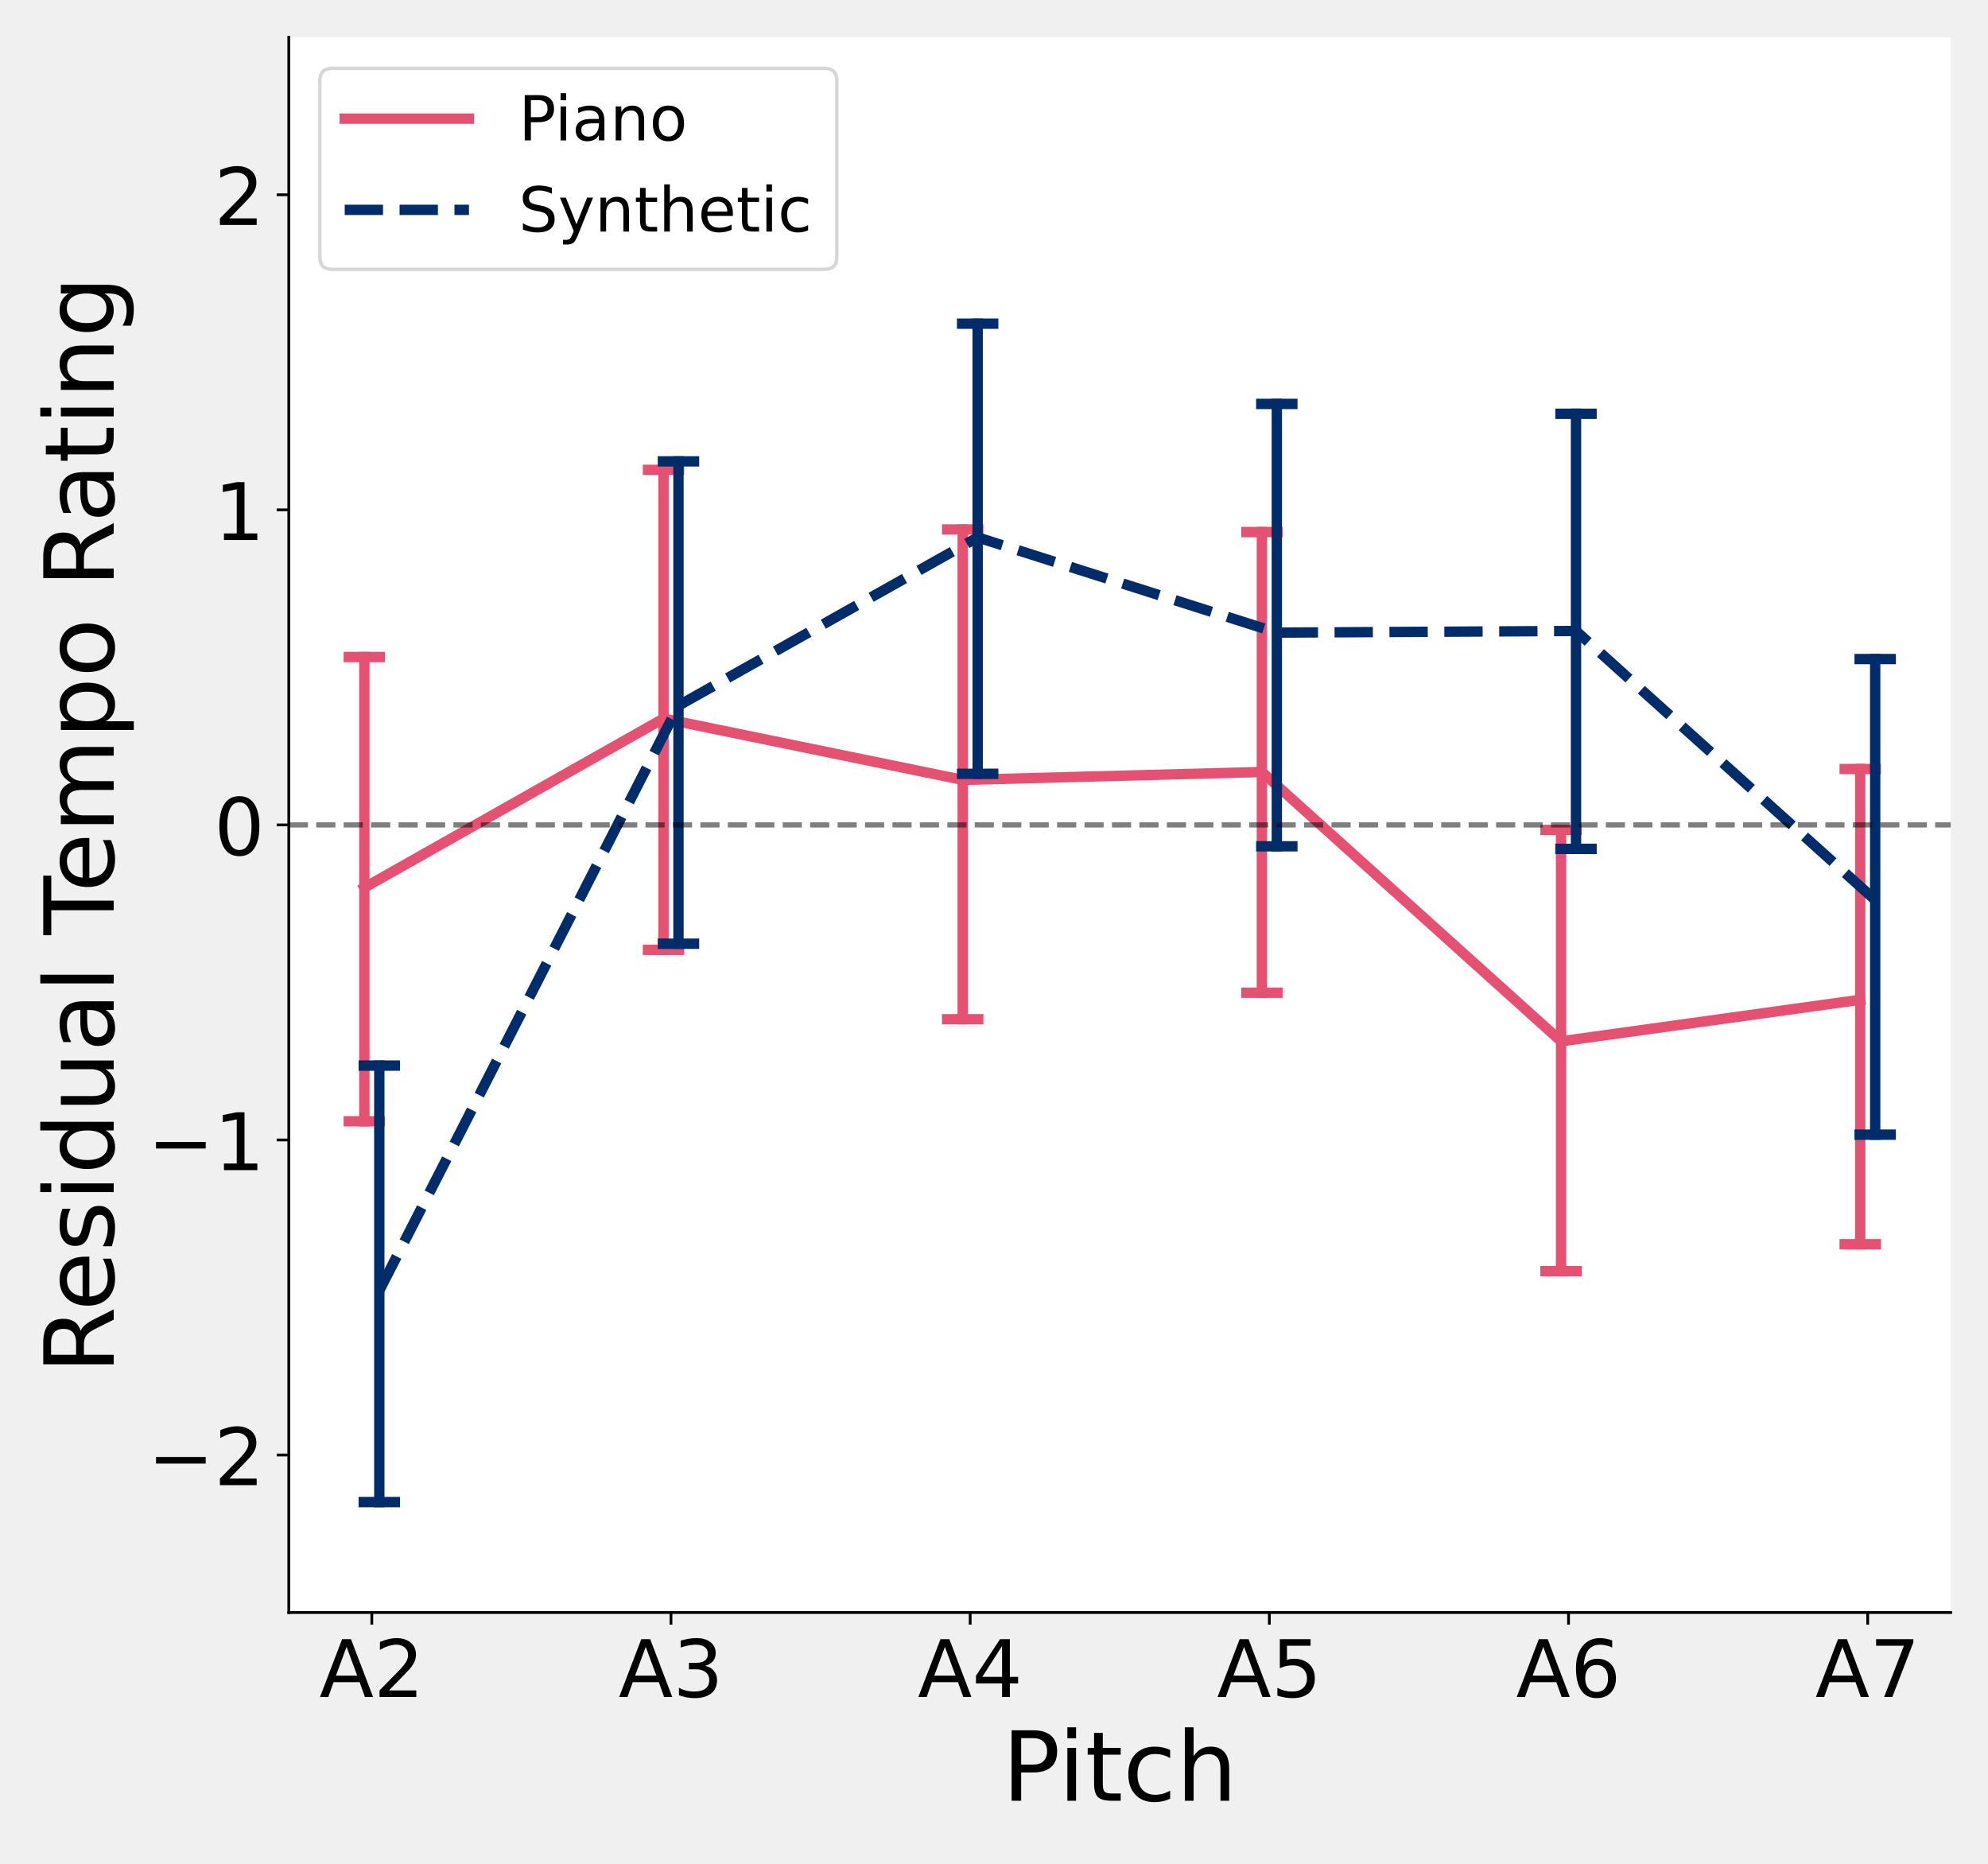
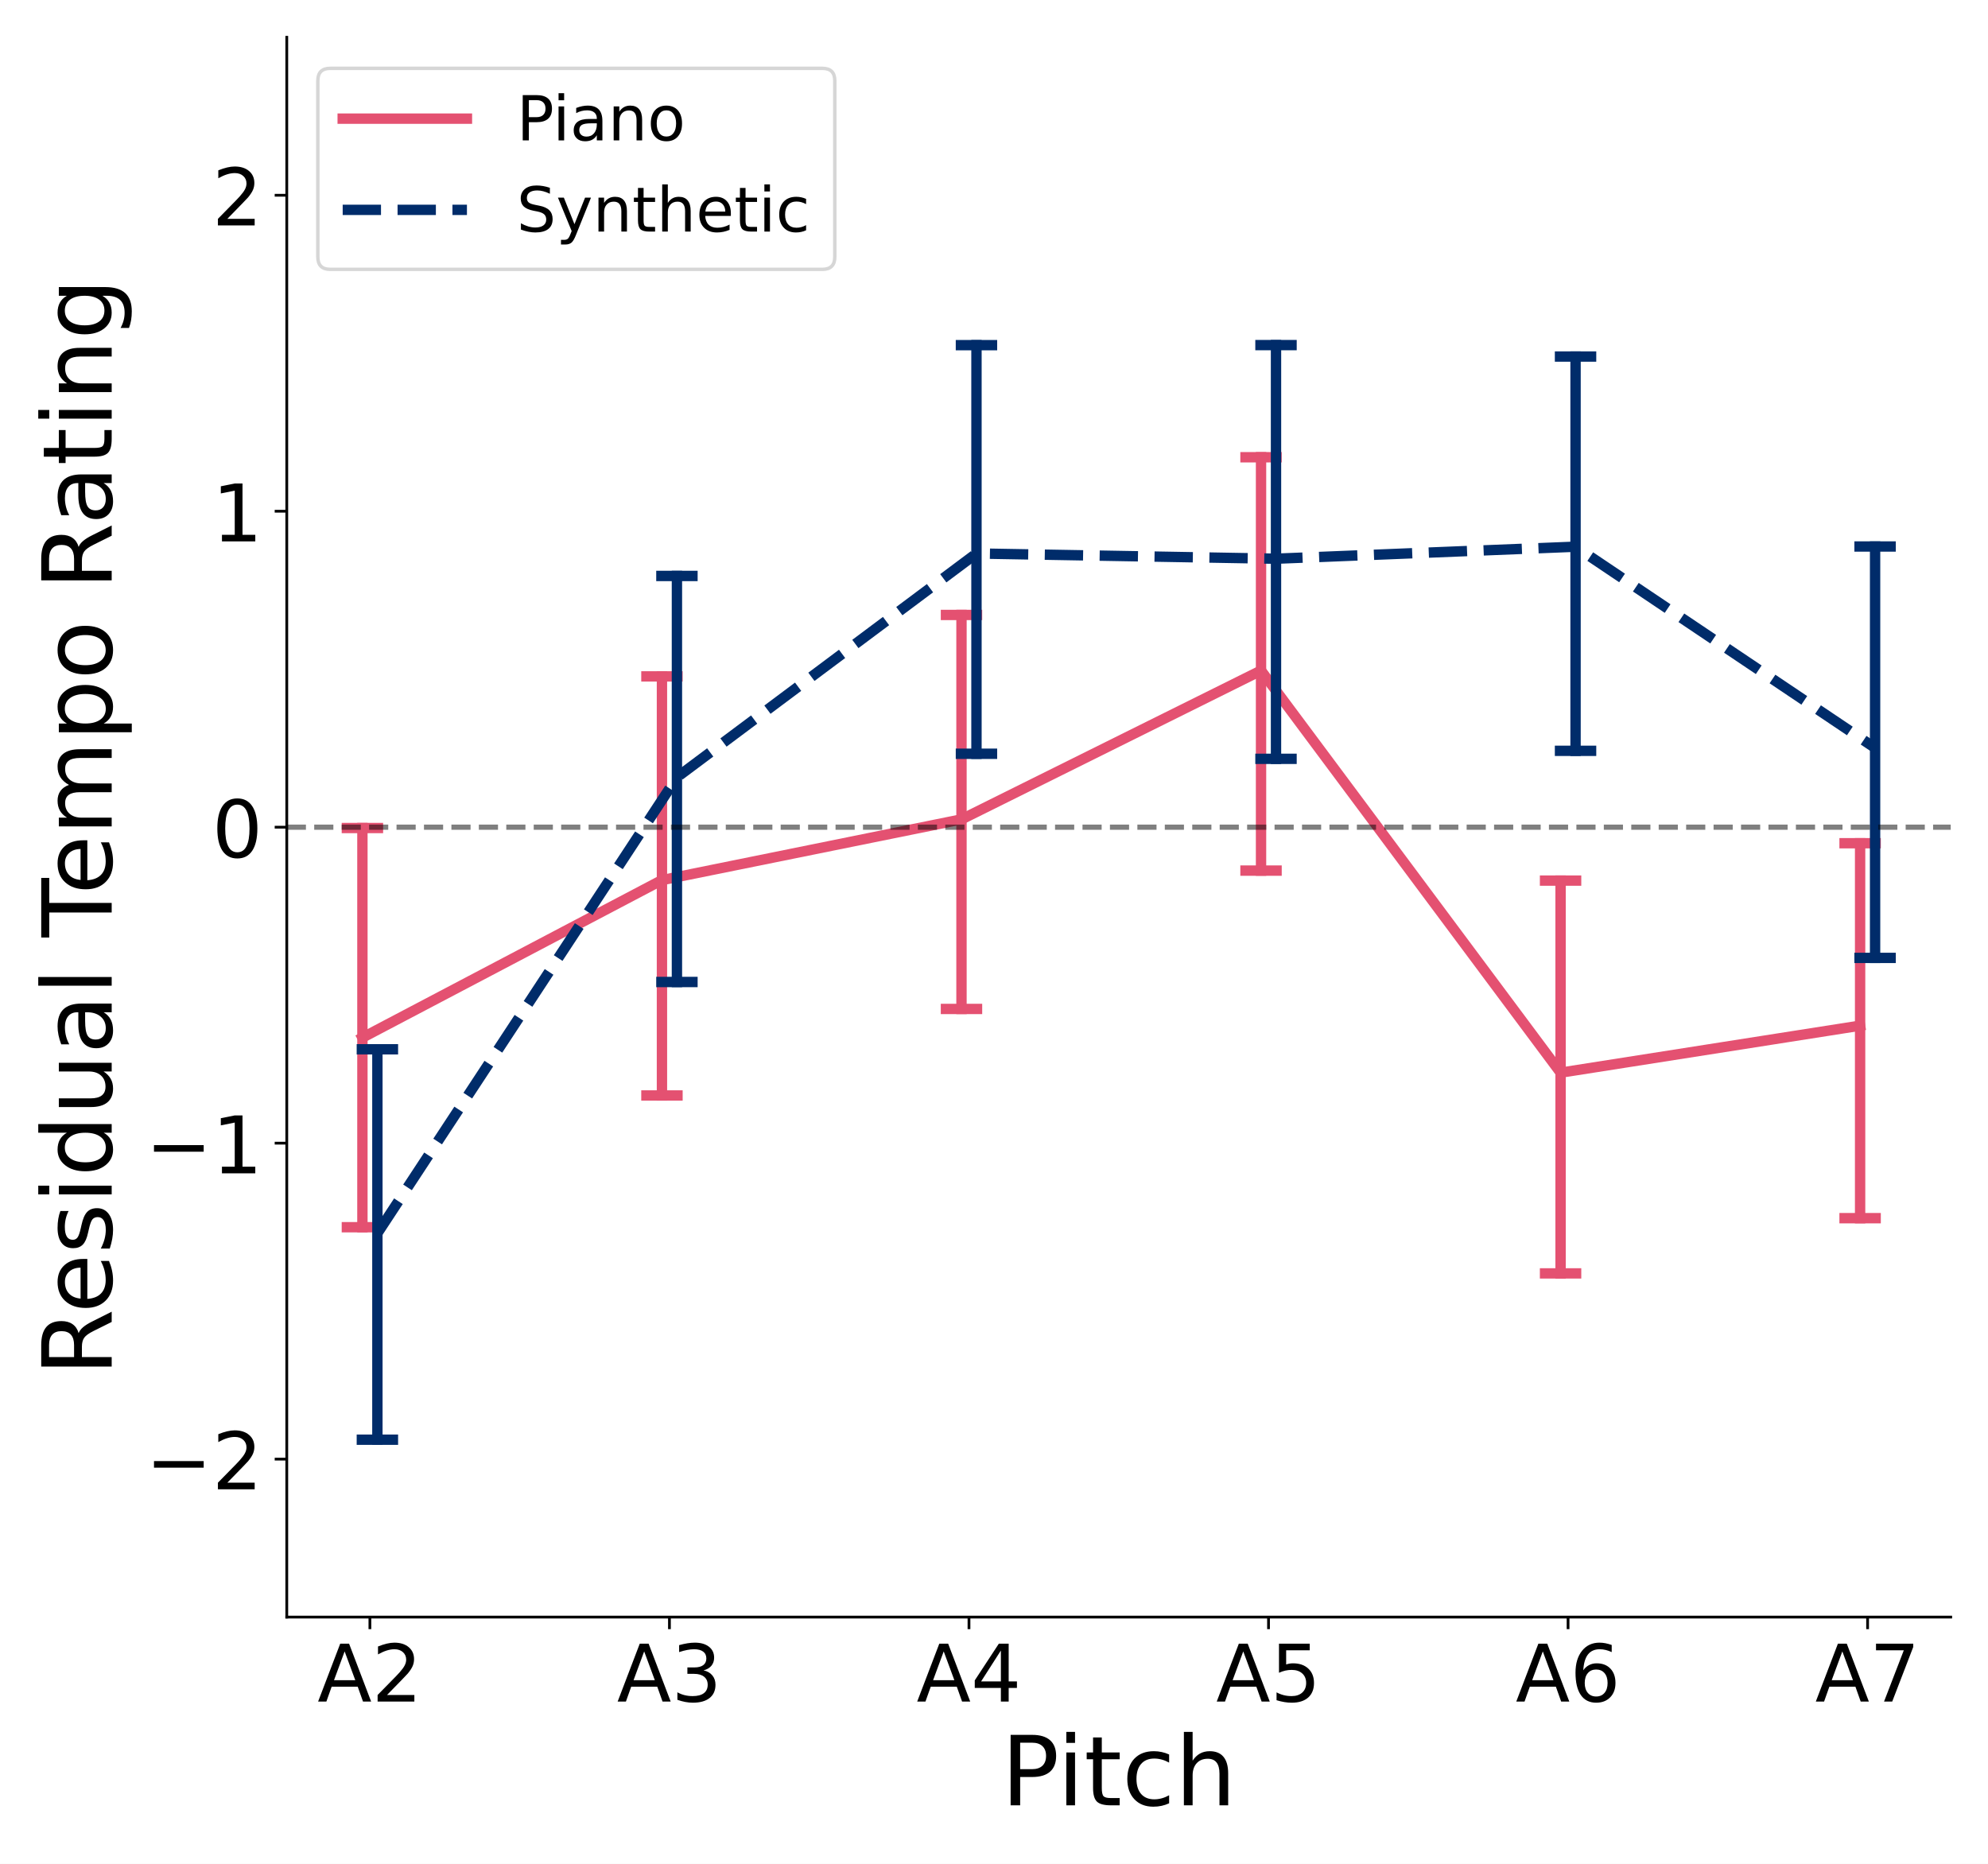
<svg xmlns="http://www.w3.org/2000/svg" xmlns:xlink="http://www.w3.org/1999/xlink" width="576pt" height="540pt" viewBox="0 0 576 540" version="1.1">
  <defs>
    <style type="text/css">*{stroke-linejoin: round; stroke-linecap: butt}</style>
  </defs>
  <g id="figure_1">
    <g id="patch_1">
-       <path d="M 0 540  L 576 540  L 576 0  L 0 0  L 0 540  z " style="fill: none" />
+       <path d="M 0 540  L 576 540  L 576 0  L 0 0  z " style="fill: #ffffff" />
    </g>
    <g id="axes_1">
      <g id="patch_2">
-         <path d="M 83.675 467.2  L 565.2 467.2  L 565.2 10.8  L 83.675 10.8  z " style="fill: #ffffff" />
+         <path d="M 83.09 468.52  L 565.2 468.52  L 565.2 10.8  L 83.09 10.8  z " style="fill: #ffffff" />
      </g>
      <g id="matplotlib.axis_1">
        <g id="xtick_1">
          <g id="line2d_1">
            <defs>
-               <path id="mabb25d2aeb" d="M 0 0  L 0 3.5  " style="stroke: #000000; stroke-width: 0.8" />
-             </defs>
-             <g>
-               <use xlink:href="#mabb25d2aeb" x="107.73" y="467.2" style="stroke: #000000; stroke-width: 0.8" />
+               <path id="mc56ec5dafb" d="M 0 0  L 0 3.5  " style="stroke: #000000; stroke-width: 0.8" />
+             </defs>
+             <g>
+               <use xlink:href="#mc56ec5dafb" x="107.174" y="468.52" style="stroke: #000000; stroke-width: 0.8" />
            </g>
          </g>
          <g id="text_1">
-             <g transform="translate(92.54599 491.6764)scale(0.23 -0.23)">
+             <g transform="translate(91.99021 492.9964) scale(0.23 -0.23)">
              <defs>
                <path id="DejaVuSans-41" d="M 2188 4044  L 1331 1722  L 3047 1722  L 2188 4044  z M 1831 4666  L 2547 4666  L 4325 0  L 3669 0  L 3244 1197  L 1141 1197  L 716 0  L 50 0  L 1831 4666  z " transform="scale(0.015625)" />
                <path id="DejaVuSans-32" d="M 1228 531  L 3431 531  L 3431 0  L 469 0  L 469 531  Q 828 903 1448 1529  Q 2069 2156 2228 2338  Q 2531 2678 2651 2914  Q 2772 3150 2772 3378  Q 2772 3750 2511 3984  Q 2250 4219 1831 4219  Q 1534 4219 1204 4116  Q 875 4013 500 3803  L 500 4441  Q 881 4594 1212 4672  Q 1544 4750 1819 4750  Q 2544 4750 2975 4387  Q 3406 4025 3406 3419  Q 3406 3131 3298 2873  Q 3191 2616 2906 2266  Q 2828 2175 2409 1742  Q 1991 1309 1228 531  z " transform="scale(0.015625)" />
              </defs>
              <use xlink:href="#DejaVuSans-41" />
              <use xlink:href="#DejaVuSans-32" x="68.408" />
            </g>
          </g>
        </g>
        <g id="xtick_2">
          <g id="line2d_2">
            <g>
-               <use xlink:href="#mabb25d2aeb" x="194.413" y="467.2" style="stroke: #000000; stroke-width: 0.8" />
+               <use xlink:href="#mc56ec5dafb" x="193.962" y="468.52" style="stroke: #000000; stroke-width: 0.8" />
            </g>
          </g>
          <g id="text_2">
-             <g transform="translate(179.2292 491.6764)scale(0.23 -0.23)">
+             <g transform="translate(178.7787 492.9964) scale(0.23 -0.23)">
              <defs>
                <path id="DejaVuSans-33" d="M 2597 2516  Q 3050 2419 3304 2112  Q 3559 1806 3559 1356  Q 3559 666 3084 287  Q 2609 -91 1734 -91  Q 1441 -91 1130 -33  Q 819 25 488 141  L 488 750  Q 750 597 1062 519  Q 1375 441 1716 441  Q 2309 441 2620 675  Q 2931 909 2931 1356  Q 2931 1769 2642 2001  Q 2353 2234 1838 2234  L 1294 2234  L 1294 2753  L 1863 2753  Q 2328 2753 2575 2939  Q 2822 3125 2822 3475  Q 2822 3834 2567 4026  Q 2313 4219 1838 4219  Q 1578 4219 1281 4162  Q 984 4106 628 3988  L 628 4550  Q 988 4650 1302 4700  Q 1616 4750 1894 4750  Q 2613 4750 3031 4423  Q 3450 4097 3450 3541  Q 3450 3153 3228 2886  Q 3006 2619 2597 2516  z " transform="scale(0.015625)" />
              </defs>
              <use xlink:href="#DejaVuSans-41" />
              <use xlink:href="#DejaVuSans-33" x="68.408" />
            </g>
          </g>
        </g>
        <g id="xtick_3">
          <g id="line2d_3">
            <g>
-               <use xlink:href="#mabb25d2aeb" x="281.096" y="467.2" style="stroke: #000000; stroke-width: 0.8" />
+               <use xlink:href="#mc56ec5dafb" x="280.751" y="468.52" style="stroke: #000000; stroke-width: 0.8" />
            </g>
          </g>
          <g id="text_3">
-             <g transform="translate(265.9123 491.6764)scale(0.23 -0.23)">
+             <g transform="translate(265.5672 492.9964) scale(0.23 -0.23)">
              <defs>
                <path id="DejaVuSans-34" d="M 2419 4116  L 825 1625  L 2419 1625  L 2419 4116  z M 2253 4666  L 3047 4666  L 3047 1625  L 3713 1625  L 3713 1100  L 3047 1100  L 3047 0  L 2419 0  L 2419 1100  L 313 1100  L 313 1709  L 2253 4666  z " transform="scale(0.015625)" />
              </defs>
              <use xlink:href="#DejaVuSans-41" />
              <use xlink:href="#DejaVuSans-34" x="68.408" />
            </g>
          </g>
        </g>
        <g id="xtick_4">
          <g id="line2d_4">
            <g>
-               <use xlink:href="#mabb25d2aeb" x="367.779" y="467.2" style="stroke: #000000; stroke-width: 0.8" />
+               <use xlink:href="#mc56ec5dafb" x="367.539" y="468.52" style="stroke: #000000; stroke-width: 0.8" />
            </g>
          </g>
          <g id="text_4">
-             <g transform="translate(352.5955 491.6764)scale(0.23 -0.23)">
+             <g transform="translate(352.3556 492.9964) scale(0.23 -0.23)">
              <defs>
                <path id="DejaVuSans-35" d="M 691 4666  L 3169 4666  L 3169 4134  L 1269 4134  L 1269 2991  Q 1406 3038 1543 3061  Q 1681 3084 1819 3084  Q 2600 3084 3056 2656  Q 3513 2228 3513 1497  Q 3513 744 3044 326  Q 2575 -91 1722 -91  Q 1428 -91 1123 -41  Q 819 9 494 109  L 494 744  Q 775 591 1075 516  Q 1375 441 1709 441  Q 2250 441 2565 725  Q 2881 1009 2881 1497  Q 2881 1984 2565 2268  Q 2250 2553 1709 2553  Q 1456 2553 1204 2497  Q 953 2441 691 2322  L 691 4666  z " transform="scale(0.015625)" />
              </defs>
              <use xlink:href="#DejaVuSans-41" />
              <use xlink:href="#DejaVuSans-35" x="68.408" />
            </g>
          </g>
        </g>
        <g id="xtick_5">
          <g id="line2d_5">
            <g>
-               <use xlink:href="#mabb25d2aeb" x="454.462" y="467.2" style="stroke: #000000; stroke-width: 0.8" />
+               <use xlink:href="#mc56ec5dafb" x="454.328" y="468.52" style="stroke: #000000; stroke-width: 0.8" />
            </g>
          </g>
          <g id="text_5">
-             <g transform="translate(439.2787 491.6764)scale(0.23 -0.23)">
+             <g transform="translate(439.1441 492.9964) scale(0.23 -0.23)">
              <defs>
                <path id="DejaVuSans-36" d="M 2113 2584  Q 1688 2584 1439 2293  Q 1191 2003 1191 1497  Q 1191 994 1439 701  Q 1688 409 2113 409  Q 2538 409 2786 701  Q 3034 994 3034 1497  Q 3034 2003 2786 2293  Q 2538 2584 2113 2584  z M 3366 4563  L 3366 3988  Q 3128 4100 2886 4159  Q 2644 4219 2406 4219  Q 1781 4219 1451 3797  Q 1122 3375 1075 2522  Q 1259 2794 1537 2939  Q 1816 3084 2150 3084  Q 2853 3084 3261 2657  Q 3669 2231 3669 1497  Q 3669 778 3244 343  Q 2819 -91 2113 -91  Q 1303 -91 875 529  Q 447 1150 447 2328  Q 447 3434 972 4092  Q 1497 4750 2381 4750  Q 2619 4750 2861 4703  Q 3103 4656 3366 4563  z " transform="scale(0.015625)" />
              </defs>
              <use xlink:href="#DejaVuSans-41" />
              <use xlink:href="#DejaVuSans-36" x="68.408" />
            </g>
          </g>
        </g>
        <g id="xtick_6">
          <g id="line2d_6">
            <g>
-               <use xlink:href="#mabb25d2aeb" x="541.145" y="467.2" style="stroke: #000000; stroke-width: 0.8" />
+               <use xlink:href="#mc56ec5dafb" x="541.116" y="468.52" style="stroke: #000000; stroke-width: 0.8" />
            </g>
          </g>
          <g id="text_6">
-             <g transform="translate(525.9618 491.6764)scale(0.23 -0.23)">
+             <g transform="translate(525.9326 492.9964) scale(0.23 -0.23)">
              <defs>
                <path id="DejaVuSans-37" d="M 525 4666  L 3525 4666  L 3525 4397  L 1831 0  L 1172 0  L 2766 4134  L 525 4134  L 525 4666  z " transform="scale(0.015625)" />
              </defs>
              <use xlink:href="#DejaVuSans-41" />
              <use xlink:href="#DejaVuSans-37" x="68.408" />
            </g>
          </g>
        </g>
        <g id="text_7">
-           <g transform="translate(290.3628 521.7353)scale(0.28 -0.28)">
+           <g transform="translate(290.0703 523.0553) scale(0.28 -0.28)">
            <defs>
              <path id="DejaVuSans-50" d="M 1259 4147  L 1259 2394  L 2053 2394  Q 2494 2394 2734 2622  Q 2975 2850 2975 3272  Q 2975 3691 2734 3919  Q 2494 4147 2053 4147  L 1259 4147  z M 628 4666  L 2053 4666  Q 2838 4666 3239 4311  Q 3641 3956 3641 3272  Q 3641 2581 3239 2228  Q 2838 1875 2053 1875  L 1259 1875  L 1259 0  L 628 0  L 628 4666  z " transform="scale(0.015625)" />
              <path id="DejaVuSans-69" d="M 603 3500  L 1178 3500  L 1178 0  L 603 0  L 603 3500  z M 603 4863  L 1178 4863  L 1178 4134  L 603 4134  L 603 4863  z " transform="scale(0.015625)" />
              <path id="DejaVuSans-74" d="M 1172 4494  L 1172 3500  L 2356 3500  L 2356 3053  L 1172 3053  L 1172 1153  Q 1172 725 1289 603  Q 1406 481 1766 481  L 2356 481  L 2356 0  L 1766 0  Q 1100 0 847 248  Q 594 497 594 1153  L 594 3053  L 172 3053  L 172 3500  L 594 3500  L 594 4494  L 1172 4494  z " transform="scale(0.015625)" />
              <path id="DejaVuSans-63" d="M 3122 3366  L 3122 2828  Q 2878 2963 2633 3030  Q 2388 3097 2138 3097  Q 1578 3097 1268 2742  Q 959 2388 959 1747  Q 959 1106 1268 751  Q 1578 397 2138 397  Q 2388 397 2633 464  Q 2878 531 3122 666  L 3122 134  Q 2881 22 2623 -34  Q 2366 -91 2075 -91  Q 1284 -91 818 406  Q 353 903 353 1747  Q 353 2603 823 3093  Q 1294 3584 2113 3584  Q 2378 3584 2631 3529  Q 2884 3475 3122 3366  z " transform="scale(0.015625)" />
              <path id="DejaVuSans-68" d="M 3513 2113  L 3513 0  L 2938 0  L 2938 2094  Q 2938 2591 2744 2837  Q 2550 3084 2163 3084  Q 1697 3084 1428 2787  Q 1159 2491 1159 1978  L 1159 0  L 581 0  L 581 4863  L 1159 4863  L 1159 2956  Q 1366 3272 1645 3428  Q 1925 3584 2291 3584  Q 2894 3584 3203 3211  Q 3513 2838 3513 2113  z " transform="scale(0.015625)" />
            </defs>
            <use xlink:href="#DejaVuSans-50" />
            <use xlink:href="#DejaVuSans-69" x="58.053" />
            <use xlink:href="#DejaVuSans-74" x="85.836" />
            <use xlink:href="#DejaVuSans-63" x="125.045" />
            <use xlink:href="#DejaVuSans-68" x="180.025" />
          </g>
        </g>
      </g>
      <g id="matplotlib.axis_2">
        <g id="ytick_1">
          <g id="line2d_7">
            <defs>
-               <path id="m6aa52434ac" d="M 0 0  L -3.5 0  " style="stroke: #000000; stroke-width: 0.8" />
-             </defs>
-             <g>
-               <use xlink:href="#m6aa52434ac" x="83.675" y="421.56" style="stroke: #000000; stroke-width: 0.8" />
+               <path id="m2ac4f993d0" d="M 0 0  L -3.5 0  " style="stroke: #000000; stroke-width: 0.8" />
+             </defs>
+             <g>
+               <use xlink:href="#m2ac4f993d0" x="83.09" y="422.748" style="stroke: #000000; stroke-width: 0.8" />
            </g>
          </g>
          <g id="text_8">
-             <g transform="translate(42.76797 430.2982)scale(0.23 -0.23)">
+             <g transform="translate(42.18297 431.4862) scale(0.23 -0.23)">
              <defs>
                <path id="DejaVuSans-2212" d="M 678 2272  L 4684 2272  L 4684 1741  L 678 1741  L 678 2272  z " transform="scale(0.015625)" />
              </defs>
              <use xlink:href="#DejaVuSans-2212" />
              <use xlink:href="#DejaVuSans-32" x="83.789" />
            </g>
          </g>
        </g>
        <g id="ytick_2">
          <g id="line2d_8">
            <g>
-               <use xlink:href="#m6aa52434ac" x="83.675" y="330.28" style="stroke: #000000; stroke-width: 0.8" />
+               <use xlink:href="#m2ac4f993d0" x="83.09" y="331.204" style="stroke: #000000; stroke-width: 0.8" />
            </g>
          </g>
          <g id="text_9">
-             <g transform="translate(42.76797 339.0182)scale(0.23 -0.23)">
+             <g transform="translate(42.18297 339.9422) scale(0.23 -0.23)">
              <defs>
                <path id="DejaVuSans-31" d="M 794 531  L 1825 531  L 1825 4091  L 703 3866  L 703 4441  L 1819 4666  L 2450 4666  L 2450 531  L 3481 531  L 3481 0  L 794 0  L 794 531  z " transform="scale(0.015625)" />
              </defs>
              <use xlink:href="#DejaVuSans-2212" />
              <use xlink:href="#DejaVuSans-31" x="83.789" />
            </g>
          </g>
        </g>
        <g id="ytick_3">
          <g id="line2d_9">
            <g>
-               <use xlink:href="#m6aa52434ac" x="83.675" y="239" style="stroke: #000000; stroke-width: 0.8" />
+               <use xlink:href="#m2ac4f993d0" x="83.09" y="239.66" style="stroke: #000000; stroke-width: 0.8" />
            </g>
          </g>
          <g id="text_10">
-             <g transform="translate(62.04125 247.7382)scale(0.23 -0.23)">
+             <g transform="translate(61.45625 248.3982) scale(0.23 -0.23)">
              <defs>
                <path id="DejaVuSans-30" d="M 2034 4250  Q 1547 4250 1301 3770  Q 1056 3291 1056 2328  Q 1056 1369 1301 889  Q 1547 409 2034 409  Q 2525 409 2770 889  Q 3016 1369 3016 2328  Q 3016 3291 2770 3770  Q 2525 4250 2034 4250  z M 2034 4750  Q 2819 4750 3233 4129  Q 3647 3509 3647 2328  Q 3647 1150 3233 529  Q 2819 -91 2034 -91  Q 1250 -91 836 529  Q 422 1150 422 2328  Q 422 3509 836 4129  Q 1250 4750 2034 4750  z " transform="scale(0.015625)" />
              </defs>
              <use xlink:href="#DejaVuSans-30" />
            </g>
          </g>
        </g>
        <g id="ytick_4">
          <g id="line2d_10">
            <g>
-               <use xlink:href="#m6aa52434ac" x="83.675" y="147.72" style="stroke: #000000; stroke-width: 0.8" />
+               <use xlink:href="#m2ac4f993d0" x="83.09" y="148.116" style="stroke: #000000; stroke-width: 0.8" />
            </g>
          </g>
          <g id="text_11">
-             <g transform="translate(62.04125 156.4582)scale(0.23 -0.23)">
+             <g transform="translate(61.45625 156.8542) scale(0.23 -0.23)">
              <use xlink:href="#DejaVuSans-31" />
            </g>
          </g>
        </g>
        <g id="ytick_5">
          <g id="line2d_11">
            <g>
-               <use xlink:href="#m6aa52434ac" x="83.675" y="56.44" style="stroke: #000000; stroke-width: 0.8" />
+               <use xlink:href="#m2ac4f993d0" x="83.09" y="56.572" style="stroke: #000000; stroke-width: 0.8" />
            </g>
          </g>
          <g id="text_12">
-             <g transform="translate(62.04125 65.1782)scale(0.23 -0.23)">
+             <g transform="translate(61.45625 65.3102) scale(0.23 -0.23)">
              <use xlink:href="#DejaVuSans-32" />
            </g>
          </g>
        </g>
        <g id="text_13">
-           <g transform="translate(32.94484 398.0291)rotate(-90)scale(0.28 -0.28)">
+           <g transform="translate(32.35984 398.6891) rotate(-90) scale(0.28 -0.28)">
            <defs>
              <path id="DejaVuSans-52" d="M 2841 2188  Q 3044 2119 3236 1894  Q 3428 1669 3622 1275  L 4263 0  L 3584 0  L 2988 1197  Q 2756 1666 2539 1819  Q 2322 1972 1947 1972  L 1259 1972  L 1259 0  L 628 0  L 628 4666  L 2053 4666  Q 2853 4666 3247 4331  Q 3641 3997 3641 3322  Q 3641 2881 3436 2590  Q 3231 2300 2841 2188  z M 1259 4147  L 1259 2491  L 2053 2491  Q 2509 2491 2742 2702  Q 2975 2913 2975 3322  Q 2975 3731 2742 3939  Q 2509 4147 2053 4147  L 1259 4147  z " transform="scale(0.015625)" />
              <path id="DejaVuSans-65" d="M 3597 1894  L 3597 1613  L 953 1613  Q 991 1019 1311 708  Q 1631 397 2203 397  Q 2534 397 2845 478  Q 3156 559 3463 722  L 3463 178  Q 3153 47 2828 -22  Q 2503 -91 2169 -91  Q 1331 -91 842 396  Q 353 884 353 1716  Q 353 2575 817 3079  Q 1281 3584 2069 3584  Q 2775 3584 3186 3129  Q 3597 2675 3597 1894  z M 3022 2063  Q 3016 2534 2758 2815  Q 2500 3097 2075 3097  Q 1594 3097 1305 2825  Q 1016 2553 972 2059  L 3022 2063  z " transform="scale(0.015625)" />
              <path id="DejaVuSans-73" d="M 2834 3397  L 2834 2853  Q 2591 2978 2328 3040  Q 2066 3103 1784 3103  Q 1356 3103 1142 2972  Q 928 2841 928 2578  Q 928 2378 1081 2264  Q 1234 2150 1697 2047  L 1894 2003  Q 2506 1872 2764 1633  Q 3022 1394 3022 966  Q 3022 478 2636 193  Q 2250 -91 1575 -91  Q 1294 -91 989 -36  Q 684 19 347 128  L 347 722  Q 666 556 975 473  Q 1284 391 1588 391  Q 1994 391 2212 530  Q 2431 669 2431 922  Q 2431 1156 2273 1281  Q 2116 1406 1581 1522  L 1381 1569  Q 847 1681 609 1914  Q 372 2147 372 2553  Q 372 3047 722 3315  Q 1072 3584 1716 3584  Q 2034 3584 2315 3537  Q 2597 3491 2834 3397  z " transform="scale(0.015625)" />
              <path id="DejaVuSans-64" d="M 2906 2969  L 2906 4863  L 3481 4863  L 3481 0  L 2906 0  L 2906 525  Q 2725 213 2448 61  Q 2172 -91 1784 -91  Q 1150 -91 751 415  Q 353 922 353 1747  Q 353 2572 751 3078  Q 1150 3584 1784 3584  Q 2172 3584 2448 3432  Q 2725 3281 2906 2969  z M 947 1747  Q 947 1113 1208 752  Q 1469 391 1925 391  Q 2381 391 2643 752  Q 2906 1113 2906 1747  Q 2906 2381 2643 2742  Q 2381 3103 1925 3103  Q 1469 3103 1208 2742  Q 947 2381 947 1747  z " transform="scale(0.015625)" />
              <path id="DejaVuSans-75" d="M 544 1381  L 544 3500  L 1119 3500  L 1119 1403  Q 1119 906 1312 657  Q 1506 409 1894 409  Q 2359 409 2629 706  Q 2900 1003 2900 1516  L 2900 3500  L 3475 3500  L 3475 0  L 2900 0  L 2900 538  Q 2691 219 2414 64  Q 2138 -91 1772 -91  Q 1169 -91 856 284  Q 544 659 544 1381  z M 1991 3584  L 1991 3584  z " transform="scale(0.015625)" />
              <path id="DejaVuSans-61" d="M 2194 1759  Q 1497 1759 1228 1600  Q 959 1441 959 1056  Q 959 750 1161 570  Q 1363 391 1709 391  Q 2188 391 2477 730  Q 2766 1069 2766 1631  L 2766 1759  L 2194 1759  z M 3341 1997  L 3341 0  L 2766 0  L 2766 531  Q 2569 213 2275 61  Q 1981 -91 1556 -91  Q 1019 -91 701 211  Q 384 513 384 1019  Q 384 1609 779 1909  Q 1175 2209 1959 2209  L 2766 2209  L 2766 2266  Q 2766 2663 2505 2880  Q 2244 3097 1772 3097  Q 1472 3097 1187 3025  Q 903 2953 641 2809  L 641 3341  Q 956 3463 1253 3523  Q 1550 3584 1831 3584  Q 2591 3584 2966 3190  Q 3341 2797 3341 1997  z " transform="scale(0.015625)" />
              <path id="DejaVuSans-6c" d="M 603 4863  L 1178 4863  L 1178 0  L 603 0  L 603 4863  z " transform="scale(0.015625)" />
              <path id="DejaVuSans-20" transform="scale(0.015625)" />
              <path id="DejaVuSans-54" d="M -19 4666  L 3928 4666  L 3928 4134  L 2272 4134  L 2272 0  L 1638 0  L 1638 4134  L -19 4134  L -19 4666  z " transform="scale(0.015625)" />
              <path id="DejaVuSans-6d" d="M 3328 2828  Q 3544 3216 3844 3400  Q 4144 3584 4550 3584  Q 5097 3584 5394 3201  Q 5691 2819 5691 2113  L 5691 0  L 5113 0  L 5113 2094  Q 5113 2597 4934 2840  Q 4756 3084 4391 3084  Q 3944 3084 3684 2787  Q 3425 2491 3425 1978  L 3425 0  L 2847 0  L 2847 2094  Q 2847 2600 2669 2842  Q 2491 3084 2119 3084  Q 1678 3084 1418 2786  Q 1159 2488 1159 1978  L 1159 0  L 581 0  L 581 3500  L 1159 3500  L 1159 2956  Q 1356 3278 1631 3431  Q 1906 3584 2284 3584  Q 2666 3584 2933 3390  Q 3200 3197 3328 2828  z " transform="scale(0.015625)" />
              <path id="DejaVuSans-70" d="M 1159 525  L 1159 -1331  L 581 -1331  L 581 3500  L 1159 3500  L 1159 2969  Q 1341 3281 1617 3432  Q 1894 3584 2278 3584  Q 2916 3584 3314 3078  Q 3713 2572 3713 1747  Q 3713 922 3314 415  Q 2916 -91 2278 -91  Q 1894 -91 1617 61  Q 1341 213 1159 525  z M 3116 1747  Q 3116 2381 2855 2742  Q 2594 3103 2138 3103  Q 1681 3103 1420 2742  Q 1159 2381 1159 1747  Q 1159 1113 1420 752  Q 1681 391 2138 391  Q 2594 391 2855 752  Q 3116 1113 3116 1747  z " transform="scale(0.015625)" />
              <path id="DejaVuSans-6f" d="M 1959 3097  Q 1497 3097 1228 2736  Q 959 2375 959 1747  Q 959 1119 1226 758  Q 1494 397 1959 397  Q 2419 397 2687 759  Q 2956 1122 2956 1747  Q 2956 2369 2687 2733  Q 2419 3097 1959 3097  z M 1959 3584  Q 2709 3584 3137 3096  Q 3566 2609 3566 1747  Q 3566 888 3137 398  Q 2709 -91 1959 -91  Q 1206 -91 779 398  Q 353 888 353 1747  Q 353 2609 779 3096  Q 1206 3584 1959 3584  z " transform="scale(0.015625)" />
              <path id="DejaVuSans-6e" d="M 3513 2113  L 3513 0  L 2938 0  L 2938 2094  Q 2938 2591 2744 2837  Q 2550 3084 2163 3084  Q 1697 3084 1428 2787  Q 1159 2491 1159 1978  L 1159 0  L 581 0  L 581 3500  L 1159 3500  L 1159 2956  Q 1366 3272 1645 3428  Q 1925 3584 2291 3584  Q 2894 3584 3203 3211  Q 3513 2838 3513 2113  z " transform="scale(0.015625)" />
              <path id="DejaVuSans-67" d="M 2906 1791  Q 2906 2416 2648 2759  Q 2391 3103 1925 3103  Q 1463 3103 1205 2759  Q 947 2416 947 1791  Q 947 1169 1205 825  Q 1463 481 1925 481  Q 2391 481 2648 825  Q 2906 1169 2906 1791  z M 3481 434  Q 3481 -459 3084 -895  Q 2688 -1331 1869 -1331  Q 1566 -1331 1297 -1286  Q 1028 -1241 775 -1147  L 775 -588  Q 1028 -725 1275 -790  Q 1522 -856 1778 -856  Q 2344 -856 2625 -561  Q 2906 -266 2906 331  L 2906 616  Q 2728 306 2450 153  Q 2172 0 1784 0  Q 1141 0 747 490  Q 353 981 353 1791  Q 353 2603 747 3093  Q 1141 3584 1784 3584  Q 2172 3584 2450 3431  Q 2728 3278 2906 2969  L 2906 3500  L 3481 3500  L 3481 434  z " transform="scale(0.015625)" />
            </defs>
            <use xlink:href="#DejaVuSans-52" />
            <use xlink:href="#DejaVuSans-65" x="64.982" />
            <use xlink:href="#DejaVuSans-73" x="126.506" />
            <use xlink:href="#DejaVuSans-69" x="178.605" />
            <use xlink:href="#DejaVuSans-64" x="206.389" />
            <use xlink:href="#DejaVuSans-75" x="269.865" />
            <use xlink:href="#DejaVuSans-61" x="333.244" />
            <use xlink:href="#DejaVuSans-6c" x="394.523" />
            <use xlink:href="#DejaVuSans-20" x="422.307" />
            <use xlink:href="#DejaVuSans-54" x="454.094" />
            <use xlink:href="#DejaVuSans-65" x="498.178" />
            <use xlink:href="#DejaVuSans-6d" x="559.701" />
            <use xlink:href="#DejaVuSans-70" x="657.113" />
            <use xlink:href="#DejaVuSans-6f" x="720.59" />
            <use xlink:href="#DejaVuSans-20" x="781.771" />
            <use xlink:href="#DejaVuSans-52" x="813.559" />
            <use xlink:href="#DejaVuSans-61" x="880.791" />
            <use xlink:href="#DejaVuSans-74" x="942.07" />
            <use xlink:href="#DejaVuSans-69" x="981.279" />
            <use xlink:href="#DejaVuSans-6e" x="1009.062" />
            <use xlink:href="#DejaVuSans-67" x="1072.441" />
          </g>
        </g>
      </g>
      <g id="line2d_12">
-         <path d="M 105.562 257.171  L 192.246 208.184  L 278.929 225.966  L 365.612 223.667  L 452.295 301.696  L 538.978 289.657  " clip-path="url(#p25f984f421)" style="fill: none; stroke: #e45171; stroke-width: 3; stroke-linecap: square" />
+         <path d="M 105.004 300.635  L 191.793 254.987  L 278.581 237.396  L 365.37 194.278  L 452.158 310.784  L 538.946 297.163  " clip-path="url(#p539a3dc783)" style="fill: none; stroke: #e45171; stroke-width: 3; stroke-linecap: square" />
      </g>
      <g id="LineCollection_1">
-         <path d="M 105.562 324.867  L 105.562 190.359  " clip-path="url(#p25f984f421)" style="fill: none; stroke: #e45171; stroke-width: 3; stroke-linecap: square" />
-         <path d="M 192.246 275.191  L 192.246 136.131  " clip-path="url(#p25f984f421)" style="fill: none; stroke: #e45171; stroke-width: 3; stroke-linecap: square" />
-         <path d="M 278.929 295.308  L 278.929 153.403  " clip-path="url(#p25f984f421)" style="fill: none; stroke: #e45171; stroke-width: 3; stroke-linecap: square" />
-         <path d="M 365.612 287.625  L 365.612 154.151  " clip-path="url(#p25f984f421)" style="fill: none; stroke: #e45171; stroke-width: 3; stroke-linecap: square" />
-         <path d="M 452.295 368.292  L 452.295 240.462  " clip-path="url(#p25f984f421)" style="fill: none; stroke: #e45171; stroke-width: 3; stroke-linecap: square" />
-         <path d="M 538.978 360.498  L 538.978 222.802  " clip-path="url(#p25f984f421)" style="fill: none; stroke: #e45171; stroke-width: 3; stroke-linecap: square" />
+         <path d="M 105.004 355.561  L 105.004 239.903  " clip-path="url(#p539a3dc783)" style="fill: none; stroke: #e45171; stroke-width: 3; stroke-linecap: square" />
+         <path d="M 191.793 317.392  L 191.793 195.966  " clip-path="url(#p539a3dc783)" style="fill: none; stroke: #e45171; stroke-width: 3; stroke-linecap: square" />
+         <path d="M 278.581 292.326  L 278.581 178.164  " clip-path="url(#p539a3dc783)" style="fill: none; stroke: #e45171; stroke-width: 3; stroke-linecap: square" />
+         <path d="M 365.37 252.241  L 365.37 132.477  " clip-path="url(#p539a3dc783)" style="fill: none; stroke: #e45171; stroke-width: 3; stroke-linecap: square" />
+         <path d="M 452.158 368.942  L 452.158 255.142  " clip-path="url(#p539a3dc783)" style="fill: none; stroke: #e45171; stroke-width: 3; stroke-linecap: square" />
+         <path d="M 538.946 352.944  L 538.946 244.313  " clip-path="url(#p539a3dc783)" style="fill: none; stroke: #e45171; stroke-width: 3; stroke-linecap: square" />
      </g>
      <g id="line2d_13">
        <defs>
-           <path id="mc6b039b522" d="M 6 0  L -6 -0  " style="stroke: #e45171; stroke-width: 3" />
+           <path id="m093c4626bb" d="M 6 0  L -6 -0  " style="stroke: #e45171; stroke-width: 3" />
        </defs>
-         <g clip-path="url(#p25f984f421)">
-           <use xlink:href="#mc6b039b522" x="105.562" y="324.867" style="fill: #e45171; stroke: #e45171; stroke-width: 3" />
-           <use xlink:href="#mc6b039b522" x="192.246" y="275.191" style="fill: #e45171; stroke: #e45171; stroke-width: 3" />
-           <use xlink:href="#mc6b039b522" x="278.929" y="295.308" style="fill: #e45171; stroke: #e45171; stroke-width: 3" />
-           <use xlink:href="#mc6b039b522" x="365.612" y="287.625" style="fill: #e45171; stroke: #e45171; stroke-width: 3" />
-           <use xlink:href="#mc6b039b522" x="452.295" y="368.292" style="fill: #e45171; stroke: #e45171; stroke-width: 3" />
-           <use xlink:href="#mc6b039b522" x="538.978" y="360.498" style="fill: #e45171; stroke: #e45171; stroke-width: 3" />
+         <g clip-path="url(#p539a3dc783)">
+           <use xlink:href="#m093c4626bb" x="105.004" y="355.561" style="fill: #e45171; stroke: #e45171; stroke-width: 3" />
+           <use xlink:href="#m093c4626bb" x="191.793" y="317.392" style="fill: #e45171; stroke: #e45171; stroke-width: 3" />
+           <use xlink:href="#m093c4626bb" x="278.581" y="292.326" style="fill: #e45171; stroke: #e45171; stroke-width: 3" />
+           <use xlink:href="#m093c4626bb" x="365.37" y="252.241" style="fill: #e45171; stroke: #e45171; stroke-width: 3" />
+           <use xlink:href="#m093c4626bb" x="452.158" y="368.942" style="fill: #e45171; stroke: #e45171; stroke-width: 3" />
+           <use xlink:href="#m093c4626bb" x="538.946" y="352.944" style="fill: #e45171; stroke: #e45171; stroke-width: 3" />
        </g>
      </g>
      <g id="line2d_14">
-         <g clip-path="url(#p25f984f421)">
-           <use xlink:href="#mc6b039b522" x="105.562" y="190.359" style="fill: #e45171; stroke: #e45171; stroke-width: 3" />
-           <use xlink:href="#mc6b039b522" x="192.246" y="136.131" style="fill: #e45171; stroke: #e45171; stroke-width: 3" />
-           <use xlink:href="#mc6b039b522" x="278.929" y="153.403" style="fill: #e45171; stroke: #e45171; stroke-width: 3" />
-           <use xlink:href="#mc6b039b522" x="365.612" y="154.151" style="fill: #e45171; stroke: #e45171; stroke-width: 3" />
-           <use xlink:href="#mc6b039b522" x="452.295" y="240.462" style="fill: #e45171; stroke: #e45171; stroke-width: 3" />
-           <use xlink:href="#mc6b039b522" x="538.978" y="222.802" style="fill: #e45171; stroke: #e45171; stroke-width: 3" />
+         <g clip-path="url(#p539a3dc783)">
+           <use xlink:href="#m093c4626bb" x="105.004" y="239.903" style="fill: #e45171; stroke: #e45171; stroke-width: 3" />
+           <use xlink:href="#m093c4626bb" x="191.793" y="195.966" style="fill: #e45171; stroke: #e45171; stroke-width: 3" />
+           <use xlink:href="#m093c4626bb" x="278.581" y="178.164" style="fill: #e45171; stroke: #e45171; stroke-width: 3" />
+           <use xlink:href="#m093c4626bb" x="365.37" y="132.477" style="fill: #e45171; stroke: #e45171; stroke-width: 3" />
+           <use xlink:href="#m093c4626bb" x="452.158" y="255.142" style="fill: #e45171; stroke: #e45171; stroke-width: 3" />
+           <use xlink:href="#m093c4626bb" x="538.946" y="244.313" style="fill: #e45171; stroke: #e45171; stroke-width: 3" />
        </g>
      </g>
      <g id="line2d_15">
-         <path d="M 109.897 373.92  L 196.58 204.439  L 283.263 155.703  L 369.946 183.289  L 456.629 182.814  L 543.312 260.752  " clip-path="url(#p25f984f421)" style="fill: none; stroke-dasharray: 11.1,4.8; stroke-dashoffset: 0; stroke: #002c6a; stroke-width: 3" />
+         <path d="M 109.344 357.311  L 196.132 225.202  L 282.92 160.36  L 369.709 161.874  L 456.497 158.398  L 543.286 216.698  " clip-path="url(#p539a3dc783)" style="fill: none; stroke-dasharray: 11.1,4.8; stroke-dashoffset: 0; stroke: #002c6a; stroke-width: 3" />
      </g>
      <g id="LineCollection_2">
-         <path d="M 109.897 435.194  L 109.897 308.736  " clip-path="url(#p25f984f421)" style="fill: none; stroke: #002c6a; stroke-width: 3; stroke-linecap: square" />
-         <path d="M 196.58 273.424  L 196.58 133.672  " clip-path="url(#p25f984f421)" style="fill: none; stroke: #002c6a; stroke-width: 3; stroke-linecap: square" />
-         <path d="M 283.263 224.195  L 283.263 93.776  " clip-path="url(#p25f984f421)" style="fill: none; stroke: #002c6a; stroke-width: 3; stroke-linecap: square" />
-         <path d="M 369.946 245.198  L 369.946 117.025  " clip-path="url(#p25f984f421)" style="fill: none; stroke: #002c6a; stroke-width: 3; stroke-linecap: square" />
-         <path d="M 456.629 245.945  L 456.629 119.883  " clip-path="url(#p25f984f421)" style="fill: none; stroke: #002c6a; stroke-width: 3; stroke-linecap: square" />
-         <path d="M 543.312 328.752  L 543.312 190.949  " clip-path="url(#p25f984f421)" style="fill: none; stroke: #002c6a; stroke-width: 3; stroke-linecap: square" />
+         <path d="M 109.344 417.12  L 109.344 304.009  " clip-path="url(#p539a3dc783)" style="fill: none; stroke: #002c6a; stroke-width: 3; stroke-linecap: square" />
+         <path d="M 196.132 284.512  L 196.132 166.872  " clip-path="url(#p539a3dc783)" style="fill: none; stroke: #002c6a; stroke-width: 3; stroke-linecap: square" />
+         <path d="M 282.92 218.386  L 282.92 100.001  " clip-path="url(#p539a3dc783)" style="fill: none; stroke: #002c6a; stroke-width: 3; stroke-linecap: square" />
+         <path d="M 369.709 219.86  L 369.709 99.983  " clip-path="url(#p539a3dc783)" style="fill: none; stroke: #002c6a; stroke-width: 3; stroke-linecap: square" />
+         <path d="M 456.497 217.534  L 456.497 103.301  " clip-path="url(#p539a3dc783)" style="fill: none; stroke: #002c6a; stroke-width: 3; stroke-linecap: square" />
+         <path d="M 543.286 277.537  L 543.286 158.339  " clip-path="url(#p539a3dc783)" style="fill: none; stroke: #002c6a; stroke-width: 3; stroke-linecap: square" />
      </g>
      <g id="line2d_16">
        <defs>
-           <path id="m7182e20617" d="M 6 0  L -6 -0  " style="stroke: #002c6a; stroke-width: 3" />
+           <path id="m44a17ffea5" d="M 6 0  L -6 -0  " style="stroke: #002c6a; stroke-width: 3" />
        </defs>
-         <g clip-path="url(#p25f984f421)">
-           <use xlink:href="#m7182e20617" x="109.897" y="435.194" style="fill: #002c6a; stroke: #002c6a; stroke-width: 3" />
-           <use xlink:href="#m7182e20617" x="196.58" y="273.424" style="fill: #002c6a; stroke: #002c6a; stroke-width: 3" />
-           <use xlink:href="#m7182e20617" x="283.263" y="224.195" style="fill: #002c6a; stroke: #002c6a; stroke-width: 3" />
-           <use xlink:href="#m7182e20617" x="369.946" y="245.198" style="fill: #002c6a; stroke: #002c6a; stroke-width: 3" />
-           <use xlink:href="#m7182e20617" x="456.629" y="245.945" style="fill: #002c6a; stroke: #002c6a; stroke-width: 3" />
-           <use xlink:href="#m7182e20617" x="543.312" y="328.752" style="fill: #002c6a; stroke: #002c6a; stroke-width: 3" />
+         <g clip-path="url(#p539a3dc783)">
+           <use xlink:href="#m44a17ffea5" x="109.344" y="417.12" style="fill: #002c6a; stroke: #002c6a; stroke-width: 3" />
+           <use xlink:href="#m44a17ffea5" x="196.132" y="284.512" style="fill: #002c6a; stroke: #002c6a; stroke-width: 3" />
+           <use xlink:href="#m44a17ffea5" x="282.92" y="218.386" style="fill: #002c6a; stroke: #002c6a; stroke-width: 3" />
+           <use xlink:href="#m44a17ffea5" x="369.709" y="219.86" style="fill: #002c6a; stroke: #002c6a; stroke-width: 3" />
+           <use xlink:href="#m44a17ffea5" x="456.497" y="217.534" style="fill: #002c6a; stroke: #002c6a; stroke-width: 3" />
+           <use xlink:href="#m44a17ffea5" x="543.286" y="277.537" style="fill: #002c6a; stroke: #002c6a; stroke-width: 3" />
        </g>
      </g>
      <g id="line2d_17">
-         <g clip-path="url(#p25f984f421)">
-           <use xlink:href="#m7182e20617" x="109.897" y="308.736" style="fill: #002c6a; stroke: #002c6a; stroke-width: 3" />
-           <use xlink:href="#m7182e20617" x="196.58" y="133.672" style="fill: #002c6a; stroke: #002c6a; stroke-width: 3" />
-           <use xlink:href="#m7182e20617" x="283.263" y="93.776" style="fill: #002c6a; stroke: #002c6a; stroke-width: 3" />
-           <use xlink:href="#m7182e20617" x="369.946" y="117.025" style="fill: #002c6a; stroke: #002c6a; stroke-width: 3" />
-           <use xlink:href="#m7182e20617" x="456.629" y="119.883" style="fill: #002c6a; stroke: #002c6a; stroke-width: 3" />
-           <use xlink:href="#m7182e20617" x="543.312" y="190.949" style="fill: #002c6a; stroke: #002c6a; stroke-width: 3" />
+         <g clip-path="url(#p539a3dc783)">
+           <use xlink:href="#m44a17ffea5" x="109.344" y="304.009" style="fill: #002c6a; stroke: #002c6a; stroke-width: 3" />
+           <use xlink:href="#m44a17ffea5" x="196.132" y="166.872" style="fill: #002c6a; stroke: #002c6a; stroke-width: 3" />
+           <use xlink:href="#m44a17ffea5" x="282.92" y="100.001" style="fill: #002c6a; stroke: #002c6a; stroke-width: 3" />
+           <use xlink:href="#m44a17ffea5" x="369.709" y="99.983" style="fill: #002c6a; stroke: #002c6a; stroke-width: 3" />
+           <use xlink:href="#m44a17ffea5" x="456.497" y="103.301" style="fill: #002c6a; stroke: #002c6a; stroke-width: 3" />
+           <use xlink:href="#m44a17ffea5" x="543.286" y="158.339" style="fill: #002c6a; stroke: #002c6a; stroke-width: 3" />
        </g>
      </g>
      <g id="line2d_18">
-         <path d="M 83.675 239  L 565.2 239  " clip-path="url(#p25f984f421)" style="fill: none; stroke-dasharray: 5.55,2.4; stroke-dashoffset: 0; stroke: #000000; stroke-opacity: 0.5; stroke-width: 1.5" />
+         <path d="M 83.09 239.66  L 565.2 239.66  " clip-path="url(#p539a3dc783)" style="fill: none; stroke-dasharray: 5.55,2.4; stroke-dashoffset: 0; stroke: #000000; stroke-opacity: 0.5; stroke-width: 1.5" />
      </g>
      <g id="line2d_19" />
      <g id="line2d_20" />
      <g id="patch_3">
-         <path d="M 83.675 467.2  L 83.675 10.8  " style="fill: none; stroke: #000000; stroke-width: 0.8; stroke-linejoin: miter; stroke-linecap: square" />
+         <path d="M 83.09 468.52  L 83.09 10.8  " style="fill: none; stroke: #000000; stroke-width: 0.8; stroke-linejoin: miter; stroke-linecap: square" />
      </g>
      <g id="patch_4">
-         <path d="M 83.675 467.2  L 565.2 467.2  " style="fill: none; stroke: #000000; stroke-width: 0.8; stroke-linejoin: miter; stroke-linecap: square" />
+         <path d="M 83.09 468.52  L 565.2 468.52  " style="fill: none; stroke: #000000; stroke-width: 0.8; stroke-linejoin: miter; stroke-linecap: square" />
      </g>
      <g id="legend_1">
        <g id="patch_5">
-           <path d="M 96.275 78.041  L 238.857 78.041  Q 242.458 78.041 242.458 74.441  L 242.458 23.4  Q 242.458 19.8 238.857 19.8  L 96.275 19.8  Q 92.675 19.8 92.675 23.4  L 92.675 74.441  Q 92.675 78.041 96.275 78.041  z " style="fill: #ffffff; opacity: 0.8; stroke: #cccccc; stroke-linejoin: miter" />
+           <path d="M 95.69 78.041  L 238.273 78.041  Q 241.873 78.041 241.873 74.441  L 241.873 23.4  Q 241.873 19.8 238.273 19.8  L 95.69 19.8  Q 92.09 19.8 92.09 23.4  L 92.09 74.441  Q 92.09 78.041 95.69 78.041  z " style="fill: #ffffff; opacity: 0.8; stroke: #cccccc; stroke-linejoin: miter" />
        </g>
        <g id="line2d_21">
-           <path d="M 99.875 34.377  L 117.875 34.377  L 135.875 34.377  " style="fill: none; stroke: #e45171; stroke-width: 3; stroke-linecap: square" />
+           <path d="M 99.29 34.377  L 117.29 34.377  L 135.29 34.377  " style="fill: none; stroke: #e45171; stroke-width: 3; stroke-linecap: square" />
        </g>
        <g id="text_14">
-           <g transform="translate(150.275 40.67719)scale(0.18 -0.18)">
+           <g transform="translate(149.69 40.67719) scale(0.18 -0.18)">
            <use xlink:href="#DejaVuSans-50" />
            <use xlink:href="#DejaVuSans-69" x="58.053" />
            <use xlink:href="#DejaVuSans-61" x="85.836" />
            <use xlink:href="#DejaVuSans-6e" x="147.115" />
            <use xlink:href="#DejaVuSans-6f" x="210.494" />
          </g>
        </g>
        <g id="line2d_22">
-           <path d="M 99.875 60.798  L 117.875 60.798  L 135.875 60.798  " style="fill: none; stroke-dasharray: 11.1,4.8; stroke-dashoffset: 0; stroke: #002c6a; stroke-width: 3" />
+           <path d="M 99.29 60.798  L 117.29 60.798  L 135.29 60.798  " style="fill: none; stroke-dasharray: 11.1,4.8; stroke-dashoffset: 0; stroke: #002c6a; stroke-width: 3" />
        </g>
        <g id="text_15">
-           <g transform="translate(150.275 67.09781)scale(0.18 -0.18)">
+           <g transform="translate(149.69 67.09781) scale(0.18 -0.18)">
            <defs>
              <path id="DejaVuSans-53" d="M 3425 4513  L 3425 3897  Q 3066 4069 2747 4153  Q 2428 4238 2131 4238  Q 1616 4238 1336 4038  Q 1056 3838 1056 3469  Q 1056 3159 1242 3001  Q 1428 2844 1947 2747  L 2328 2669  Q 3034 2534 3370 2195  Q 3706 1856 3706 1288  Q 3706 609 3251 259  Q 2797 -91 1919 -91  Q 1588 -91 1214 -16  Q 841 59 441 206  L 441 856  Q 825 641 1194 531  Q 1563 422 1919 422  Q 2459 422 2753 634  Q 3047 847 3047 1241  Q 3047 1584 2836 1778  Q 2625 1972 2144 2069  L 1759 2144  Q 1053 2284 737 2584  Q 422 2884 422 3419  Q 422 4038 858 4394  Q 1294 4750 2059 4750  Q 2388 4750 2728 4690  Q 3069 4631 3425 4513  z " transform="scale(0.015625)" />
              <path id="DejaVuSans-79" d="M 2059 -325  Q 1816 -950 1584 -1140  Q 1353 -1331 966 -1331  L 506 -1331  L 506 -850  L 844 -850  Q 1081 -850 1212 -737  Q 1344 -625 1503 -206  L 1606 56  L 191 3500  L 800 3500  L 1894 763  L 2988 3500  L 3597 3500  L 2059 -325  z " transform="scale(0.015625)" />
            </defs>
            <use xlink:href="#DejaVuSans-53" />
            <use xlink:href="#DejaVuSans-79" x="63.477" />
            <use xlink:href="#DejaVuSans-6e" x="122.656" />
            <use xlink:href="#DejaVuSans-74" x="186.035" />
            <use xlink:href="#DejaVuSans-68" x="225.244" />
            <use xlink:href="#DejaVuSans-65" x="288.623" />
            <use xlink:href="#DejaVuSans-74" x="350.146" />
            <use xlink:href="#DejaVuSans-69" x="389.355" />
            <use xlink:href="#DejaVuSans-63" x="417.139" />
          </g>
        </g>
      </g>
    </g>
  </g>
  <defs>
-     <clipPath id="p25f984f421">
-       <rect x="83.675" y="10.8" width="481.525" height="456.4" />
+     <clipPath id="p539a3dc783">
+       <rect x="83.09" y="10.8" width="482.11" height="457.72" />
    </clipPath>
  </defs>
</svg>
